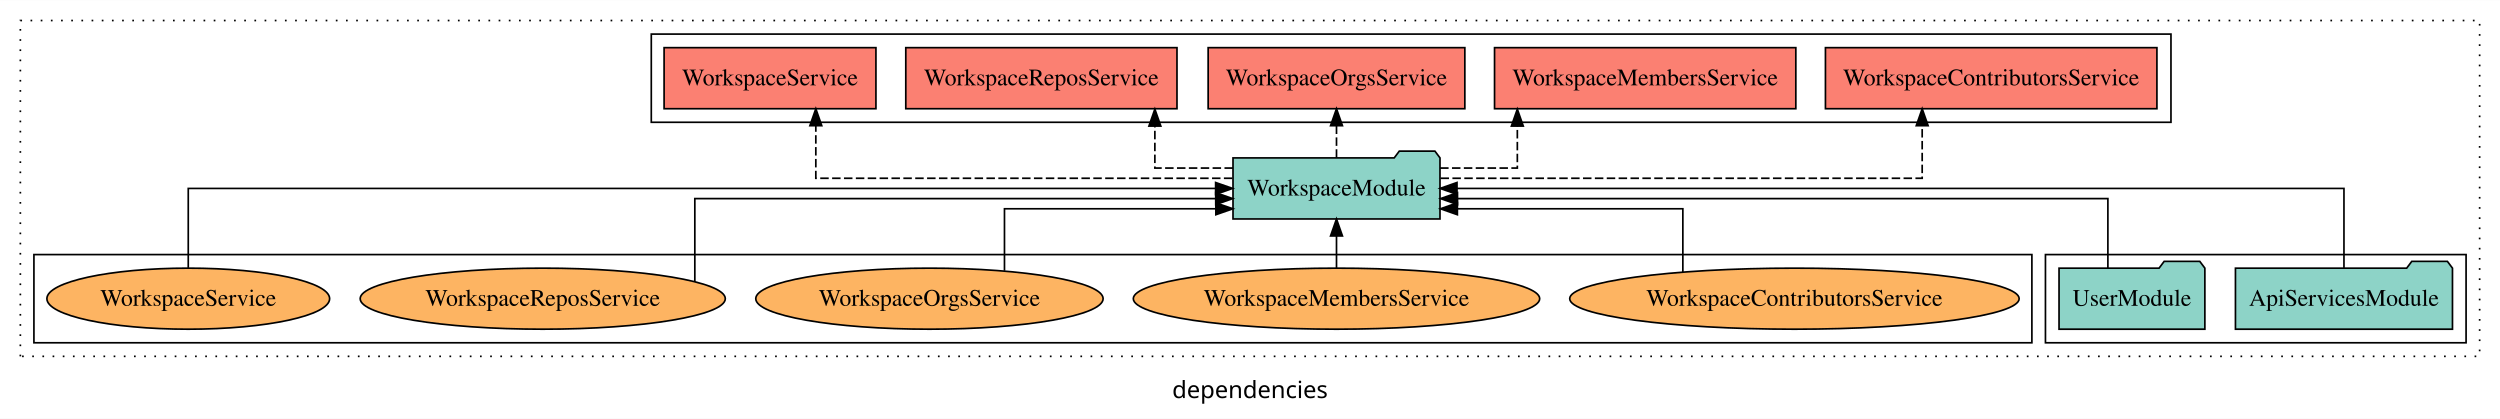
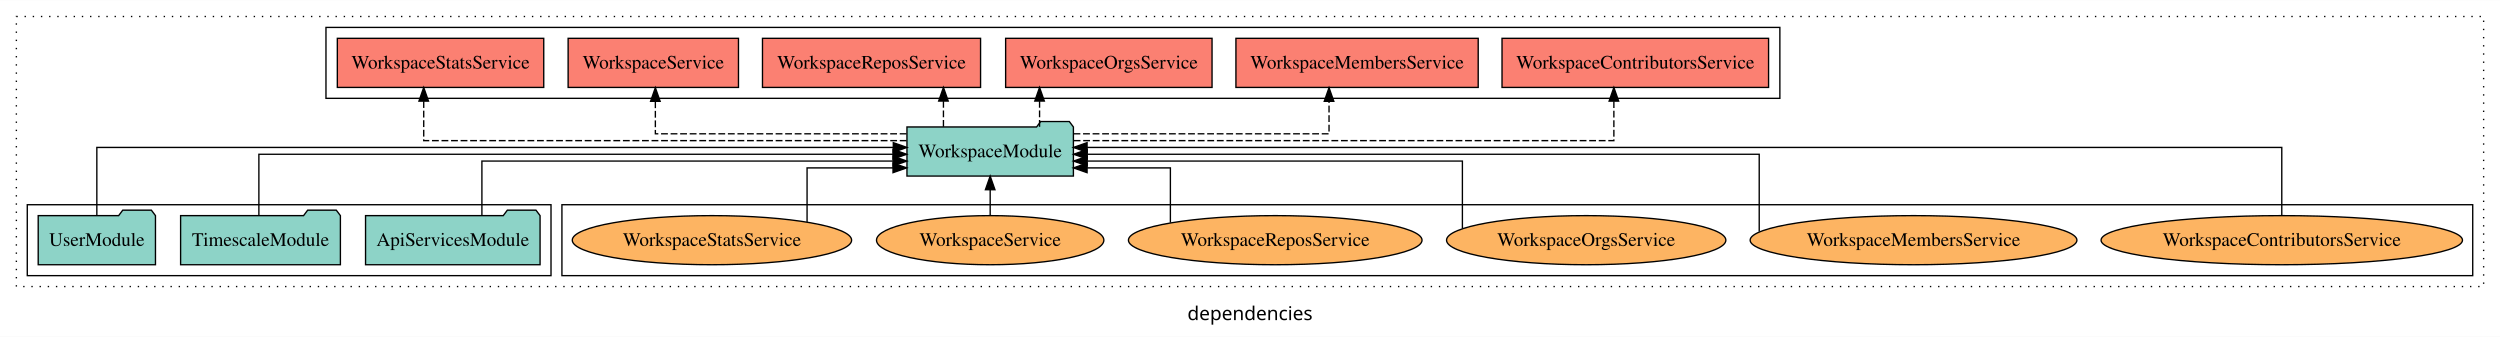
- <svg xmlns="http://www.w3.org/2000/svg" width="1474pt" height="247pt" viewBox="0.00 0.00 1474.00 246.80">
+ <svg xmlns="http://www.w3.org/2000/svg" width="1833pt" height="247pt" viewBox="0.00 0.00 1833.00 246.80">
  <g id="graph0" class="graph" transform="scale(1 1) rotate(0) translate(4 242.8)">
-     <polygon fill="white" stroke="transparent" points="-4,4 -4,-242.8 1470,-242.8 1470,4 -4,4" />
-     <text text-anchor="middle" x="733" y="-8.2" font-family="sans-serif" font-size="14.00">dependencies</text>
+     <polygon fill="white" stroke="transparent" points="-4,4 -4,-242.8 1829,-242.8 1829,4 -4,4" />
+     <text text-anchor="middle" x="912.5" y="-8.2" font-family="sans-serif" font-size="14.00">dependencies</text>
    <g id="clust1" class="cluster">
-       <polygon fill="none" stroke="black" stroke-dasharray="1,5" points="8,-32.8 8,-230.8 1458,-230.8 1458,-32.8 8,-32.8" />
+       <polygon fill="none" stroke="black" stroke-dasharray="1,5" points="8,-32.8 8,-230.8 1817,-230.8 1817,-32.8 8,-32.8" />
+     </g>
+     <g id="clust6" class="cluster">
+       <polygon fill="none" stroke="black" points="408,-40.8 408,-92.8 1809,-92.8 1809,-40.8 408,-40.8" />
    </g>
    <g id="clust3" class="cluster">
-       <polygon fill="none" stroke="black" points="1202,-40.8 1202,-92.8 1450,-92.8 1450,-40.8 1202,-40.8" />
+       <polygon fill="none" stroke="black" points="16,-40.8 16,-92.8 400,-92.8 400,-40.8 16,-40.8" />
    </g>
    <g id="clust4" class="cluster">
-       <polygon fill="none" stroke="black" points="380,-170.8 380,-222.8 1276,-222.8 1276,-170.8 380,-170.8" />
-     </g>
-     <g id="clust6" class="cluster">
-       <polygon fill="none" stroke="black" points="16,-40.8 16,-92.8 1194,-92.8 1194,-40.8 16,-40.8" />
+       <polygon fill="none" stroke="black" points="235,-170.8 235,-222.8 1301,-222.8 1301,-170.8 235,-170.8" />
    </g>
    <g id="node1" class="node">
-       <polygon fill="#8dd3c7" stroke="black" points="1441.98,-84.8 1438.98,-88.8 1417.98,-88.8 1414.98,-84.8 1314.02,-84.8 1314.02,-48.8 1441.98,-48.8 1441.98,-84.8" />
-       <text text-anchor="middle" x="1378" y="-62.6" font-family="Times,serif" font-size="14.00">ApiServicesModule</text>
+       <polygon fill="#8dd3c7" stroke="black" points="391.98,-84.8 388.98,-88.8 367.98,-88.8 364.98,-84.8 264.02,-84.8 264.02,-48.8 391.98,-48.8 391.98,-84.8" />
+       <text text-anchor="middle" x="328" y="-62.6" font-family="Times,serif" font-size="14.00">ApiServicesModule</text>
+     </g>
+     <g id="node4" class="node">
+       <polygon fill="#8dd3c7" stroke="black" points="783.02,-149.8 780.02,-153.8 759.02,-153.8 756.02,-149.8 660.98,-149.8 660.98,-113.8 783.02,-113.8 783.02,-149.8" />
+       <text text-anchor="middle" x="722" y="-127.6" font-family="Times,serif" font-size="14.00">WorkspaceModule</text>
+     </g>
+     <g id="edge1" class="edge">
+       <path fill="none" stroke="black" d="M349.33,-84.83C349.33,-101.86 349.33,-124.8 349.33,-124.8 349.33,-124.8 650.88,-124.8 650.88,-124.8" />
+       <polygon fill="black" stroke="black" points="650.88,-128.3 660.88,-124.8 650.88,-121.3 650.88,-128.3" />
+     </g>
+     <g id="node2" class="node">
+       <polygon fill="#8dd3c7" stroke="black" points="245.58,-84.8 242.58,-88.8 221.58,-88.8 218.58,-84.8 128.42,-84.8 128.42,-48.8 245.58,-48.8 245.58,-84.8" />
+       <text text-anchor="middle" x="187" y="-62.6" font-family="Times,serif" font-size="14.00">TimescaleModule</text>
+     </g>
+     <g id="edge2" class="edge">
+       <path fill="none" stroke="black" d="M185.81,-85.02C185.81,-103.63 185.81,-129.8 185.81,-129.8 185.81,-129.8 650.75,-129.8 650.75,-129.8" />
+       <polygon fill="black" stroke="black" points="650.75,-133.3 660.75,-129.8 650.75,-126.3 650.75,-133.3" />
    </g>
    <g id="node3" class="node">
-       <polygon fill="#8dd3c7" stroke="black" points="845.02,-149.8 842.02,-153.8 821.02,-153.8 818.02,-149.8 722.98,-149.8 722.98,-113.8 845.02,-113.8 845.02,-149.8" />
-       <text text-anchor="middle" x="784" y="-127.6" font-family="Times,serif" font-size="14.00">WorkspaceModule</text>
-     </g>
-     <g id="edge1" class="edge">
-       <path fill="none" stroke="black" d="M1378,-84.91C1378,-104.14 1378,-131.8 1378,-131.8 1378,-131.8 855.05,-131.8 855.05,-131.8" />
-       <polygon fill="black" stroke="black" points="855.05,-128.3 845.05,-131.8 855.05,-135.3 855.05,-128.3" />
-     </g>
-     <g id="node2" class="node">
-       <polygon fill="#8dd3c7" stroke="black" points="1295.99,-84.8 1292.99,-88.8 1271.99,-88.8 1268.99,-84.8 1210.01,-84.8 1210.01,-48.8 1295.99,-48.8 1295.99,-84.8" />
-       <text text-anchor="middle" x="1253" y="-62.6" font-family="Times,serif" font-size="14.00">UserModule</text>
-     </g>
-     <g id="edge2" class="edge">
-       <path fill="none" stroke="black" d="M1238.81,-84.82C1238.81,-102.17 1238.81,-125.8 1238.81,-125.8 1238.81,-125.8 855.34,-125.8 855.34,-125.8" />
-       <polygon fill="black" stroke="black" points="855.34,-122.3 845.34,-125.8 855.34,-129.3 855.34,-122.3" />
-     </g>
-     <g id="node4" class="node">
-       <polygon fill="#fb8072" stroke="black" points="1267.72,-214.8 1072.28,-214.8 1072.28,-178.8 1267.72,-178.8 1267.72,-214.8" />
-       <text text-anchor="middle" x="1170" y="-192.6" font-family="Times,serif" font-size="14.00">WorkspaceContributorsService </text>
+       <polygon fill="#8dd3c7" stroke="black" points="109.99,-84.8 106.99,-88.8 85.99,-88.8 82.99,-84.8 24.01,-84.8 24.01,-48.8 109.99,-48.8 109.99,-84.8" />
+       <text text-anchor="middle" x="67" y="-62.6" font-family="Times,serif" font-size="14.00">UserModule</text>
    </g>
    <g id="edge3" class="edge">
-       <path fill="none" stroke="black" stroke-dasharray="5,2" d="M845.34,-137.8C944.57,-137.8 1129.32,-137.8 1129.32,-137.8 1129.32,-137.8 1129.32,-168.78 1129.32,-168.78" />
-       <polygon fill="black" stroke="black" points="1125.82,-168.78 1129.32,-178.78 1132.82,-168.78 1125.82,-168.78" />
+       <path fill="none" stroke="black" d="M67,-85.02C67,-105.17 67,-134.8 67,-134.8 67,-134.8 650.97,-134.8 650.97,-134.8" />
+       <polygon fill="black" stroke="black" points="650.97,-138.3 660.97,-134.8 650.97,-131.3 650.97,-138.3" />
    </g>
    <g id="node5" class="node">
-       <polygon fill="#fb8072" stroke="black" points="1054.82,-214.8 877.18,-214.8 877.18,-178.8 1054.82,-178.8 1054.82,-214.8" />
-       <text text-anchor="middle" x="966" y="-192.6" font-family="Times,serif" font-size="14.00">WorkspaceMembersService </text>
+       <polygon fill="#fb8072" stroke="black" points="1292.72,-214.8 1097.28,-214.8 1097.28,-178.8 1292.72,-178.8 1292.72,-214.8" />
+       <text text-anchor="middle" x="1195" y="-192.6" font-family="Times,serif" font-size="14.00">WorkspaceContributorsService </text>
    </g>
    <g id="edge4" class="edge">
-       <path fill="none" stroke="black" stroke-dasharray="5,2" d="M845.09,-143.8C868.92,-143.8 890.62,-143.8 890.62,-143.8 890.62,-143.8 890.62,-168.56 890.62,-168.56" />
-       <polygon fill="black" stroke="black" points="887.12,-168.56 890.62,-178.56 894.12,-168.56 887.12,-168.56" />
+       <path fill="none" stroke="black" stroke-dasharray="5,2" d="M783.2,-139.8C907.81,-139.8 1179.29,-139.8 1179.29,-139.8 1179.29,-139.8 1179.29,-168.76 1179.29,-168.76" />
+       <polygon fill="black" stroke="black" points="1175.8,-168.76 1179.29,-178.76 1182.8,-168.76 1175.8,-168.76" />
    </g>
    <g id="node6" class="node">
-       <polygon fill="#fb8072" stroke="black" points="859.67,-214.8 708.33,-214.8 708.33,-178.8 859.67,-178.8 859.67,-214.8" />
-       <text text-anchor="middle" x="784" y="-192.6" font-family="Times,serif" font-size="14.00">WorkspaceOrgsService </text>
+       <polygon fill="#fb8072" stroke="black" points="1079.82,-214.8 902.18,-214.8 902.18,-178.8 1079.82,-178.8 1079.82,-214.8" />
+       <text text-anchor="middle" x="991" y="-192.6" font-family="Times,serif" font-size="14.00">WorkspaceMembersService </text>
    </g>
    <g id="edge5" class="edge">
-       <path fill="none" stroke="black" stroke-dasharray="5,2" d="M784,-149.91C784,-149.91 784,-168.79 784,-168.79" />
-       <polygon fill="black" stroke="black" points="780.5,-168.79 784,-178.79 787.5,-168.79 780.5,-168.79" />
+       <path fill="none" stroke="black" stroke-dasharray="5,2" d="M783.1,-144.8C856.66,-144.8 970.45,-144.8 970.45,-144.8 970.45,-144.8 970.45,-168.61 970.45,-168.61" />
+       <polygon fill="black" stroke="black" points="966.95,-168.61 970.45,-178.61 973.95,-168.61 966.95,-168.61" />
    </g>
    <g id="node7" class="node">
-       <polygon fill="#fb8072" stroke="black" points="689.95,-214.8 530.05,-214.8 530.05,-178.8 689.95,-178.8 689.95,-214.8" />
-       <text text-anchor="middle" x="610" y="-192.6" font-family="Times,serif" font-size="14.00">WorkspaceReposService </text>
+       <polygon fill="#fb8072" stroke="black" points="884.67,-214.8 733.33,-214.8 733.33,-178.8 884.67,-178.8 884.67,-214.8" />
+       <text text-anchor="middle" x="809" y="-192.6" font-family="Times,serif" font-size="14.00">WorkspaceOrgsService </text>
    </g>
    <g id="edge6" class="edge">
-       <path fill="none" stroke="black" stroke-dasharray="5,2" d="M722.95,-143.8C698.9,-143.8 676.91,-143.8 676.91,-143.8 676.91,-143.8 676.91,-168.56 676.91,-168.56" />
-       <polygon fill="black" stroke="black" points="673.41,-168.56 676.91,-178.56 680.41,-168.56 673.41,-168.56" />
+       <path fill="none" stroke="black" stroke-dasharray="5,2" d="M758.21,-149.91C758.21,-149.91 758.21,-168.79 758.21,-168.79" />
+       <polygon fill="black" stroke="black" points="754.71,-168.79 758.21,-178.79 761.71,-168.79 754.71,-168.79" />
    </g>
    <g id="node8" class="node">
-       <polygon fill="#fb8072" stroke="black" points="512.45,-214.8 387.55,-214.8 387.55,-178.8 512.45,-178.8 512.45,-214.8" />
-       <text text-anchor="middle" x="450" y="-192.6" font-family="Times,serif" font-size="14.00">WorkspaceService </text>
+       <polygon fill="#fb8072" stroke="black" points="714.95,-214.8 555.05,-214.8 555.05,-178.8 714.95,-178.8 714.95,-214.8" />
+       <text text-anchor="middle" x="635" y="-192.6" font-family="Times,serif" font-size="14.00">WorkspaceReposService </text>
    </g>
    <g id="edge7" class="edge">
-       <path fill="none" stroke="black" stroke-dasharray="5,2" d="M722.61,-137.8C633.03,-137.8 477.01,-137.8 477.01,-137.8 477.01,-137.8 477.01,-168.78 477.01,-168.78" />
-       <polygon fill="black" stroke="black" points="473.51,-168.78 477.01,-178.78 480.51,-168.78 473.51,-168.78" />
+       <path fill="none" stroke="black" stroke-dasharray="5,2" d="M687.73,-149.91C687.73,-149.91 687.73,-168.79 687.73,-168.79" />
+       <polygon fill="black" stroke="black" points="684.23,-168.79 687.73,-178.79 691.23,-168.79 684.23,-168.79" />
    </g>
    <g id="node9" class="node">
-       <ellipse fill="#fdb462" stroke="black" cx="1054" cy="-66.8" rx="132.5" ry="18" />
-       <text text-anchor="middle" x="1054" y="-62.6" font-family="Times,serif" font-size="14.00">WorkspaceContributorsService</text>
+       <polygon fill="#fb8072" stroke="black" points="537.45,-214.8 412.55,-214.8 412.55,-178.8 537.45,-178.8 537.45,-214.8" />
+       <text text-anchor="middle" x="475" y="-192.6" font-family="Times,serif" font-size="14.00">WorkspaceService </text>
    </g>
    <g id="edge8" class="edge">
-       <path fill="none" stroke="black" d="M988.21,-82.42C988.21,-98.05 988.21,-119.8 988.21,-119.8 988.21,-119.8 855.27,-119.8 855.27,-119.8" />
-       <polygon fill="black" stroke="black" points="855.27,-116.3 845.27,-119.8 855.27,-123.3 855.27,-116.3" />
+       <path fill="none" stroke="black" stroke-dasharray="5,2" d="M660.69,-144.8C587.97,-144.8 476.51,-144.8 476.51,-144.8 476.51,-144.8 476.51,-168.61 476.51,-168.61" />
+       <polygon fill="black" stroke="black" points="473.01,-168.61 476.51,-178.61 480.01,-168.61 473.01,-168.61" />
    </g>
    <g id="node10" class="node">
-       <ellipse fill="#fdb462" stroke="black" cx="784" cy="-66.8" rx="119.8" ry="18" />
-       <text text-anchor="middle" x="784" y="-62.6" font-family="Times,serif" font-size="14.00">WorkspaceMembersService</text>
+       <polygon fill="#fb8072" stroke="black" points="394.67,-214.8 243.33,-214.8 243.33,-178.8 394.67,-178.8 394.67,-214.8" />
+       <text text-anchor="middle" x="319" y="-192.6" font-family="Times,serif" font-size="14.00">WorkspaceStatsService </text>
    </g>
    <g id="edge9" class="edge">
-       <path fill="none" stroke="black" d="M784,-84.91C784,-84.91 784,-103.79 784,-103.79" />
-       <polygon fill="black" stroke="black" points="780.5,-103.79 784,-113.79 787.5,-103.79 780.5,-103.79" />
+       <path fill="none" stroke="black" stroke-dasharray="5,2" d="M660.72,-139.8C545.19,-139.8 306.67,-139.8 306.67,-139.8 306.67,-139.8 306.67,-168.76 306.67,-168.76" />
+       <polygon fill="black" stroke="black" points="303.17,-168.76 306.67,-178.76 310.17,-168.76 303.17,-168.76" />
    </g>
    <g id="node11" class="node">
-       <ellipse fill="#fdb462" stroke="black" cx="544" cy="-66.8" rx="102.4" ry="18" />
-       <text text-anchor="middle" x="544" y="-62.6" font-family="Times,serif" font-size="14.00">WorkspaceOrgsService</text>
+       <ellipse fill="#fdb462" stroke="black" cx="1669" cy="-66.8" rx="132.5" ry="18" />
+       <text text-anchor="middle" x="1669" y="-62.6" font-family="Times,serif" font-size="14.00">WorkspaceContributorsService</text>
    </g>
    <g id="edge10" class="edge">
-       <path fill="none" stroke="black" d="M588.24,-83.28C588.24,-98.84 588.24,-119.8 588.24,-119.8 588.24,-119.8 712.87,-119.8 712.87,-119.8" />
-       <polygon fill="black" stroke="black" points="712.87,-123.3 722.87,-119.8 712.87,-116.3 712.87,-123.3" />
+       <path fill="none" stroke="black" d="M1669,-85.02C1669,-105.17 1669,-134.8 1669,-134.8 1669,-134.8 793.04,-134.8 793.04,-134.8" />
+       <polygon fill="black" stroke="black" points="793.04,-131.3 783.04,-134.8 793.04,-138.3 793.04,-131.3" />
    </g>
    <g id="node12" class="node">
-       <ellipse fill="#fdb462" stroke="black" cx="316" cy="-66.8" rx="107.64" ry="18" />
-       <text text-anchor="middle" x="316" y="-62.6" font-family="Times,serif" font-size="14.00">WorkspaceReposService</text>
+       <ellipse fill="#fdb462" stroke="black" cx="1399" cy="-66.8" rx="119.8" ry="18" />
+       <text text-anchor="middle" x="1399" y="-62.6" font-family="Times,serif" font-size="14.00">WorkspaceMembersService</text>
    </g>
    <g id="edge11" class="edge">
-       <path fill="none" stroke="black" d="M405.67,-76.81C405.67,-93.64 405.67,-125.8 405.67,-125.8 405.67,-125.8 712.79,-125.8 712.79,-125.8" />
-       <polygon fill="black" stroke="black" points="712.79,-129.3 722.79,-125.8 712.79,-122.3 712.79,-129.3" />
+       <path fill="none" stroke="black" d="M1285.86,-73.07C1285.86,-89.01 1285.86,-129.8 1285.86,-129.8 1285.86,-129.8 793.15,-129.8 793.15,-129.8" />
+       <polygon fill="black" stroke="black" points="793.15,-126.3 783.15,-129.8 793.15,-133.3 793.15,-126.3" />
    </g>
    <g id="node13" class="node">
-       <ellipse fill="#fdb462" stroke="black" cx="107" cy="-66.8" rx="83.35" ry="18" />
-       <text text-anchor="middle" x="107" y="-62.6" font-family="Times,serif" font-size="14.00">WorkspaceService</text>
+       <ellipse fill="#fdb462" stroke="black" cx="1159" cy="-66.8" rx="102.4" ry="18" />
+       <text text-anchor="middle" x="1159" y="-62.6" font-family="Times,serif" font-size="14.00">WorkspaceOrgsService</text>
    </g>
    <g id="edge12" class="edge">
-       <path fill="none" stroke="black" d="M107,-84.91C107,-104.14 107,-131.8 107,-131.8 107,-131.8 712.73,-131.8 712.73,-131.8" />
-       <polygon fill="black" stroke="black" points="712.73,-135.3 722.73,-131.8 712.73,-128.3 712.73,-135.3" />
+       <path fill="none" stroke="black" d="M1068.23,-75.36C1068.23,-91.49 1068.23,-124.8 1068.23,-124.8 1068.23,-124.8 793.1,-124.8 793.1,-124.8" />
+       <polygon fill="black" stroke="black" points="793.1,-121.3 783.1,-124.8 793.1,-128.3 793.1,-121.3" />
+     </g>
+     <g id="node14" class="node">
+       <ellipse fill="#fdb462" stroke="black" cx="931" cy="-66.8" rx="107.64" ry="18" />
+       <text text-anchor="middle" x="931" y="-62.6" font-family="Times,serif" font-size="14.00">WorkspaceReposService</text>
+     </g>
+     <g id="edge13" class="edge">
+       <path fill="none" stroke="black" d="M854.13,-79.63C854.13,-95.32 854.13,-119.8 854.13,-119.8 854.13,-119.8 793.04,-119.8 793.04,-119.8" />
+       <polygon fill="black" stroke="black" points="793.04,-116.3 783.04,-119.8 793.04,-123.3 793.04,-116.3" />
+     </g>
+     <g id="node15" class="node">
+       <ellipse fill="#fdb462" stroke="black" cx="722" cy="-66.8" rx="83.35" ry="18" />
+       <text text-anchor="middle" x="722" y="-62.6" font-family="Times,serif" font-size="14.00">WorkspaceService</text>
+     </g>
+     <g id="edge14" class="edge">
+       <path fill="none" stroke="black" d="M722,-84.91C722,-84.91 722,-103.79 722,-103.79" />
+       <polygon fill="black" stroke="black" points="718.5,-103.79 722,-113.79 725.5,-103.79 718.5,-103.79" />
+     </g>
+     <g id="node16" class="node">
+       <ellipse fill="#fdb462" stroke="black" cx="518" cy="-66.8" rx="102.41" ry="18" />
+       <text text-anchor="middle" x="518" y="-62.6" font-family="Times,serif" font-size="14.00">WorkspaceStatsService</text>
+     </g>
+     <g id="edge15" class="edge">
+       <path fill="none" stroke="black" d="M587.74,-80.17C587.74,-95.87 587.74,-119.8 587.74,-119.8 587.74,-119.8 650.76,-119.8 650.76,-119.8" />
+       <polygon fill="black" stroke="black" points="650.76,-123.3 660.76,-119.8 650.76,-116.3 650.76,-123.3" />
    </g>
  </g>
</svg>
